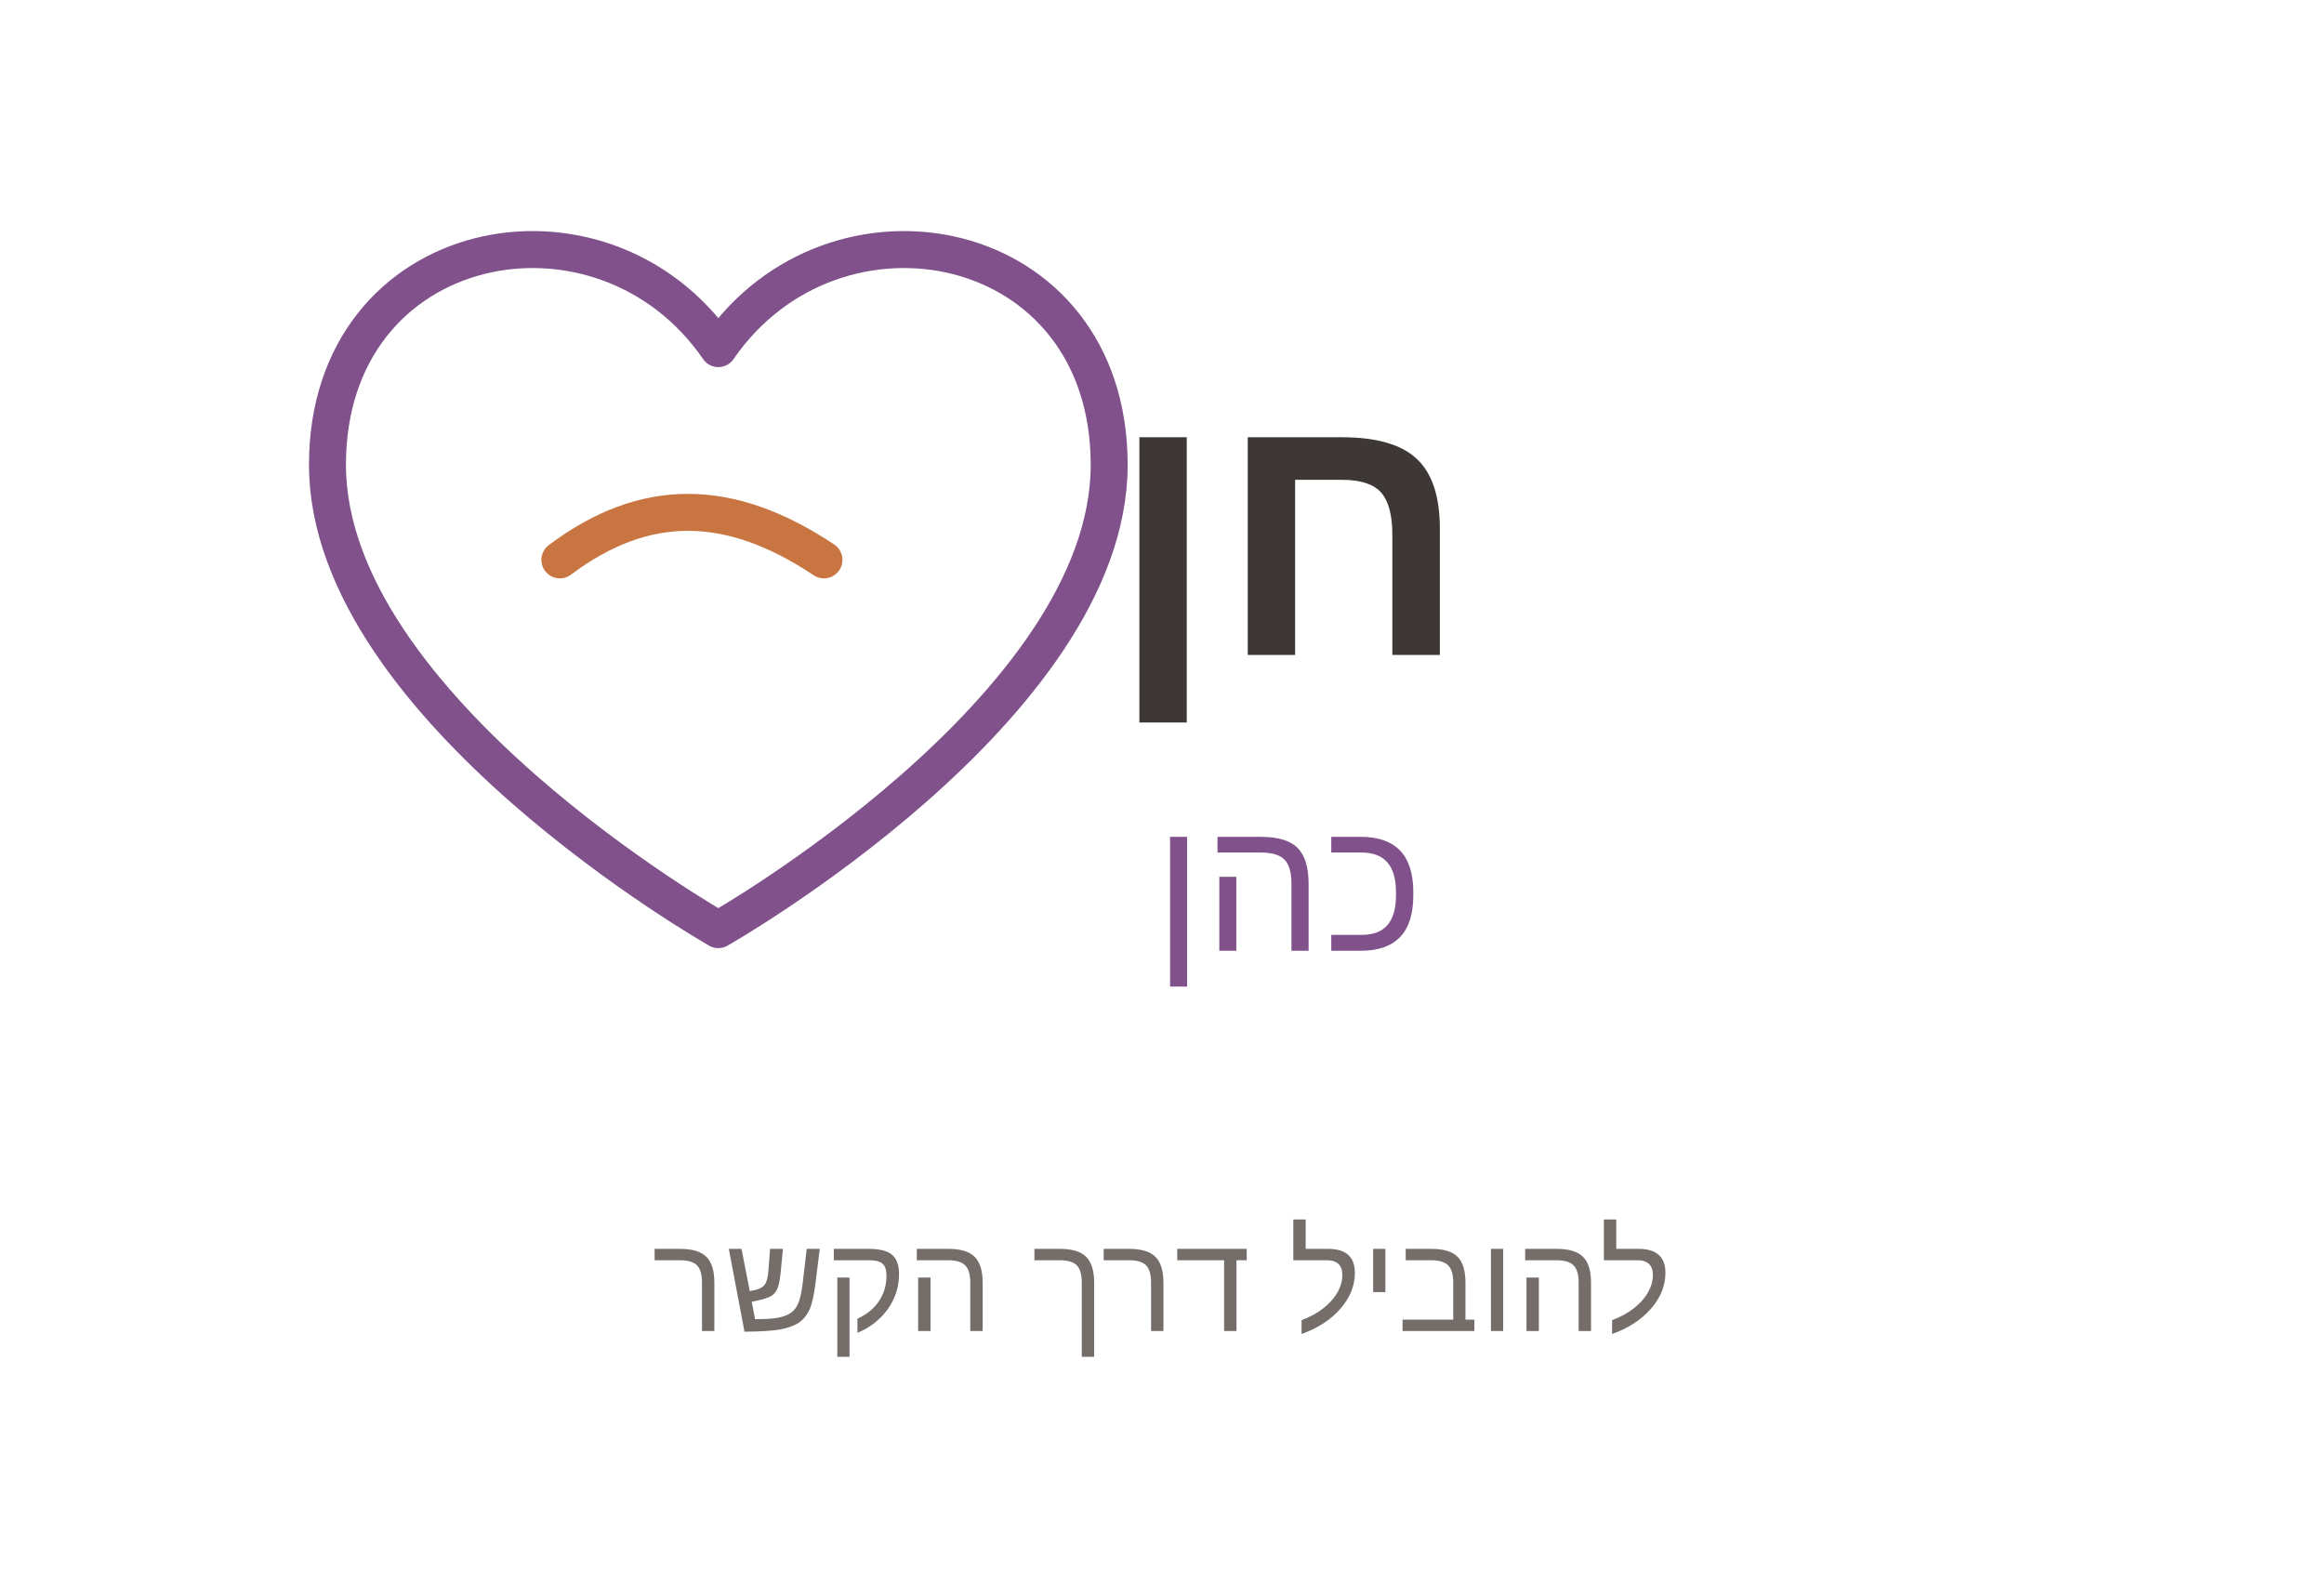
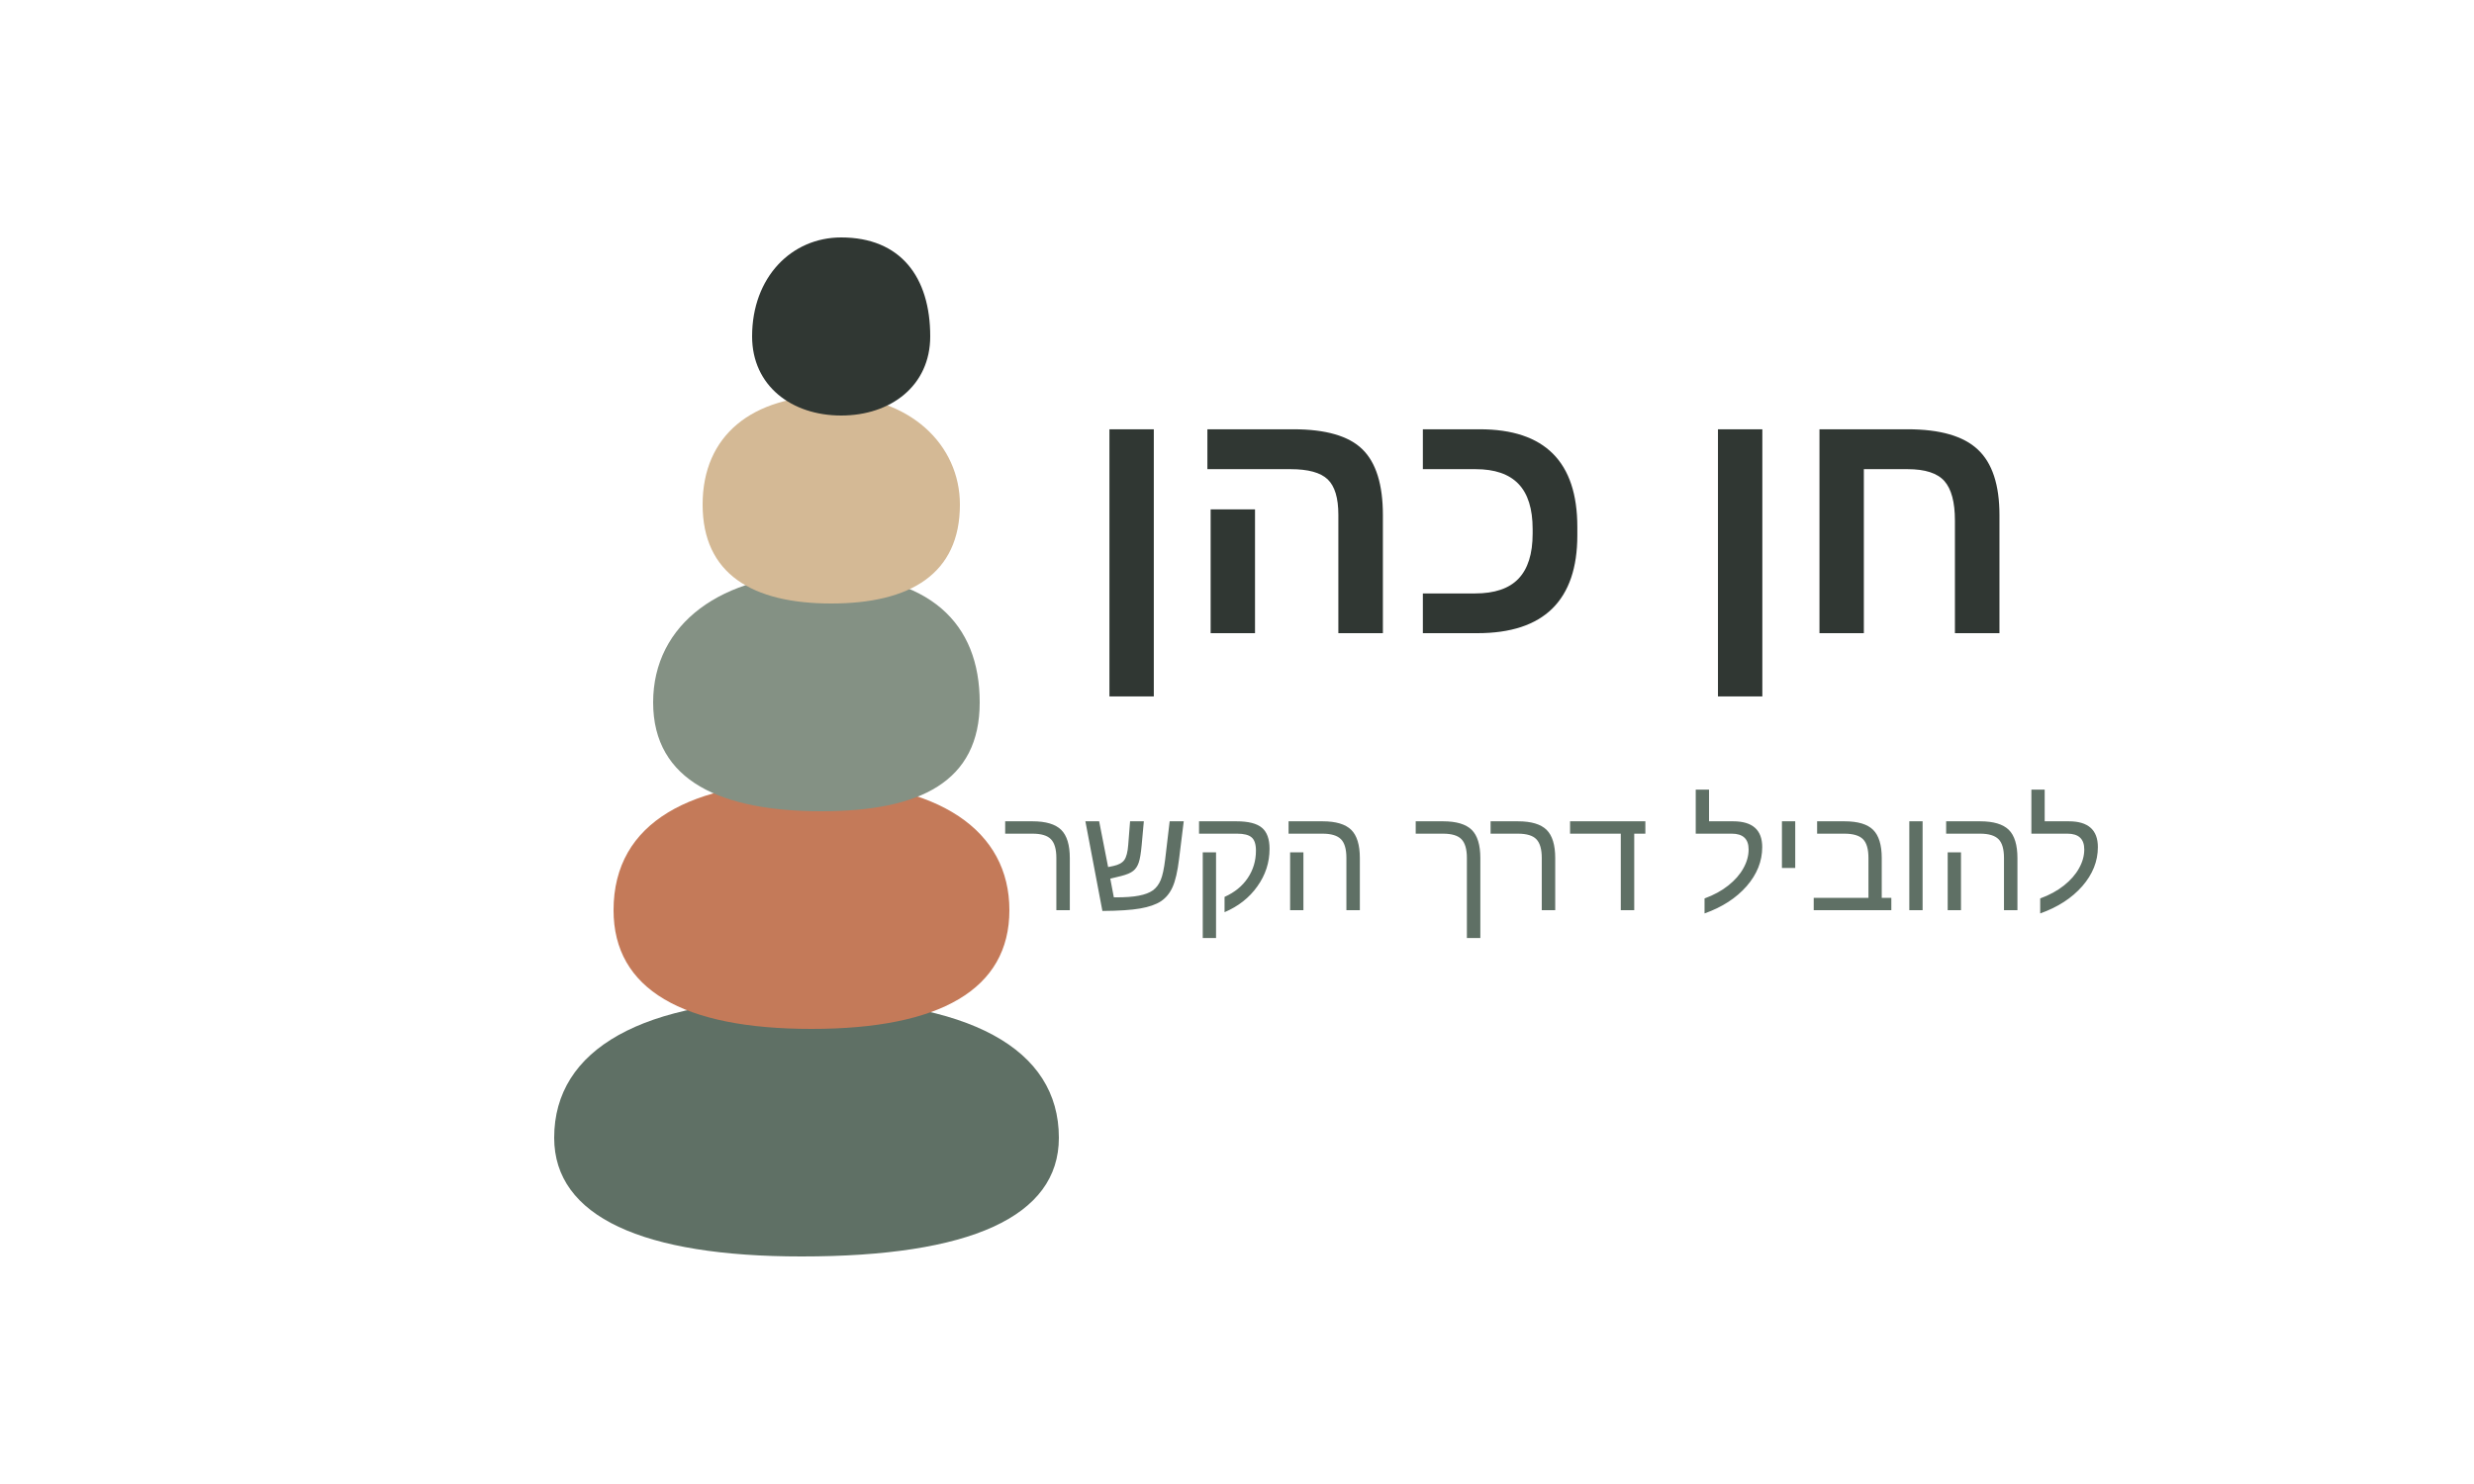
- <svg xmlns="http://www.w3.org/2000/svg" width="220" height="150" viewBox="0 0 220 150" fill="none">
-   <path d="M68 33C57 17 31 22 31 44C31 67 68 88 68 88C68 88 105 67 105 44C105 22 79 17 68 33Z" stroke="#80518B" stroke-width="3.5" stroke-linecap="round" stroke-linejoin="round" />
-   <path d="M53 53C61 47 69 47 78 53" stroke="#C87542" stroke-width="3.5" stroke-linecap="round" />
-   <text x="122" y="62" fill="#3D3735" font-family="Arial, sans-serif" font-size="34" font-weight="700" text-anchor="middle">חן</text>
-   <text x="122" y="90" fill="#80518B" font-family="Arial, sans-serif" font-size="18" text-anchor="middle">כהן</text>
-   <text x="110" y="126" fill="#756D69" font-family="Arial, sans-serif" font-size="13" text-anchor="middle">להוביל דרך הקשר</text>
+ <svg xmlns="http://www.w3.org/2000/svg" width="250" height="150" viewBox="0 0 250 150" fill="none">
+   <g transform="translate(17 10)">
+     <path d="M39 105C39 96 48 91 64 91C81 91 90 96 90 105C90 113 81 117 64 117C48 117 39 113 39 105Z" fill="#5F7065" />
+     <path d="M45 82C45 73 53 69 65 69C78 69 85 74 85 82C85 90 78 94 65 94C52 94 45 90 45 82Z" fill="#C47A59" />
+     <path d="M49 61C49 53 56 48 66 48C77 48 82 53 82 61C82 69 76 72 66 72C56 72 49 69 49 61Z" fill="#849184" />
+     <path d="M54 41C54 34 59 30 67 30C75 30 80 35 80 41C80 48 75 51 67 51C59 51 54 48 54 41Z" fill="#D4B995" />
+     <path d="M59 24C59 18 63 14 68 14C74 14 77 18 77 24C77 29 73 32 68 32C63 32 59 29 59 24Z" fill="#303733" />
+   </g>
+   <text x="157" y="64" fill="#303733" font-family="Arial, sans-serif" font-size="34" font-weight="700" text-anchor="middle">חן כהן</text>
+   <text x="157" y="92" fill="#5F7065" font-family="Arial, sans-serif" font-size="15" text-anchor="middle">להוביל דרך הקשר</text>
</svg>
